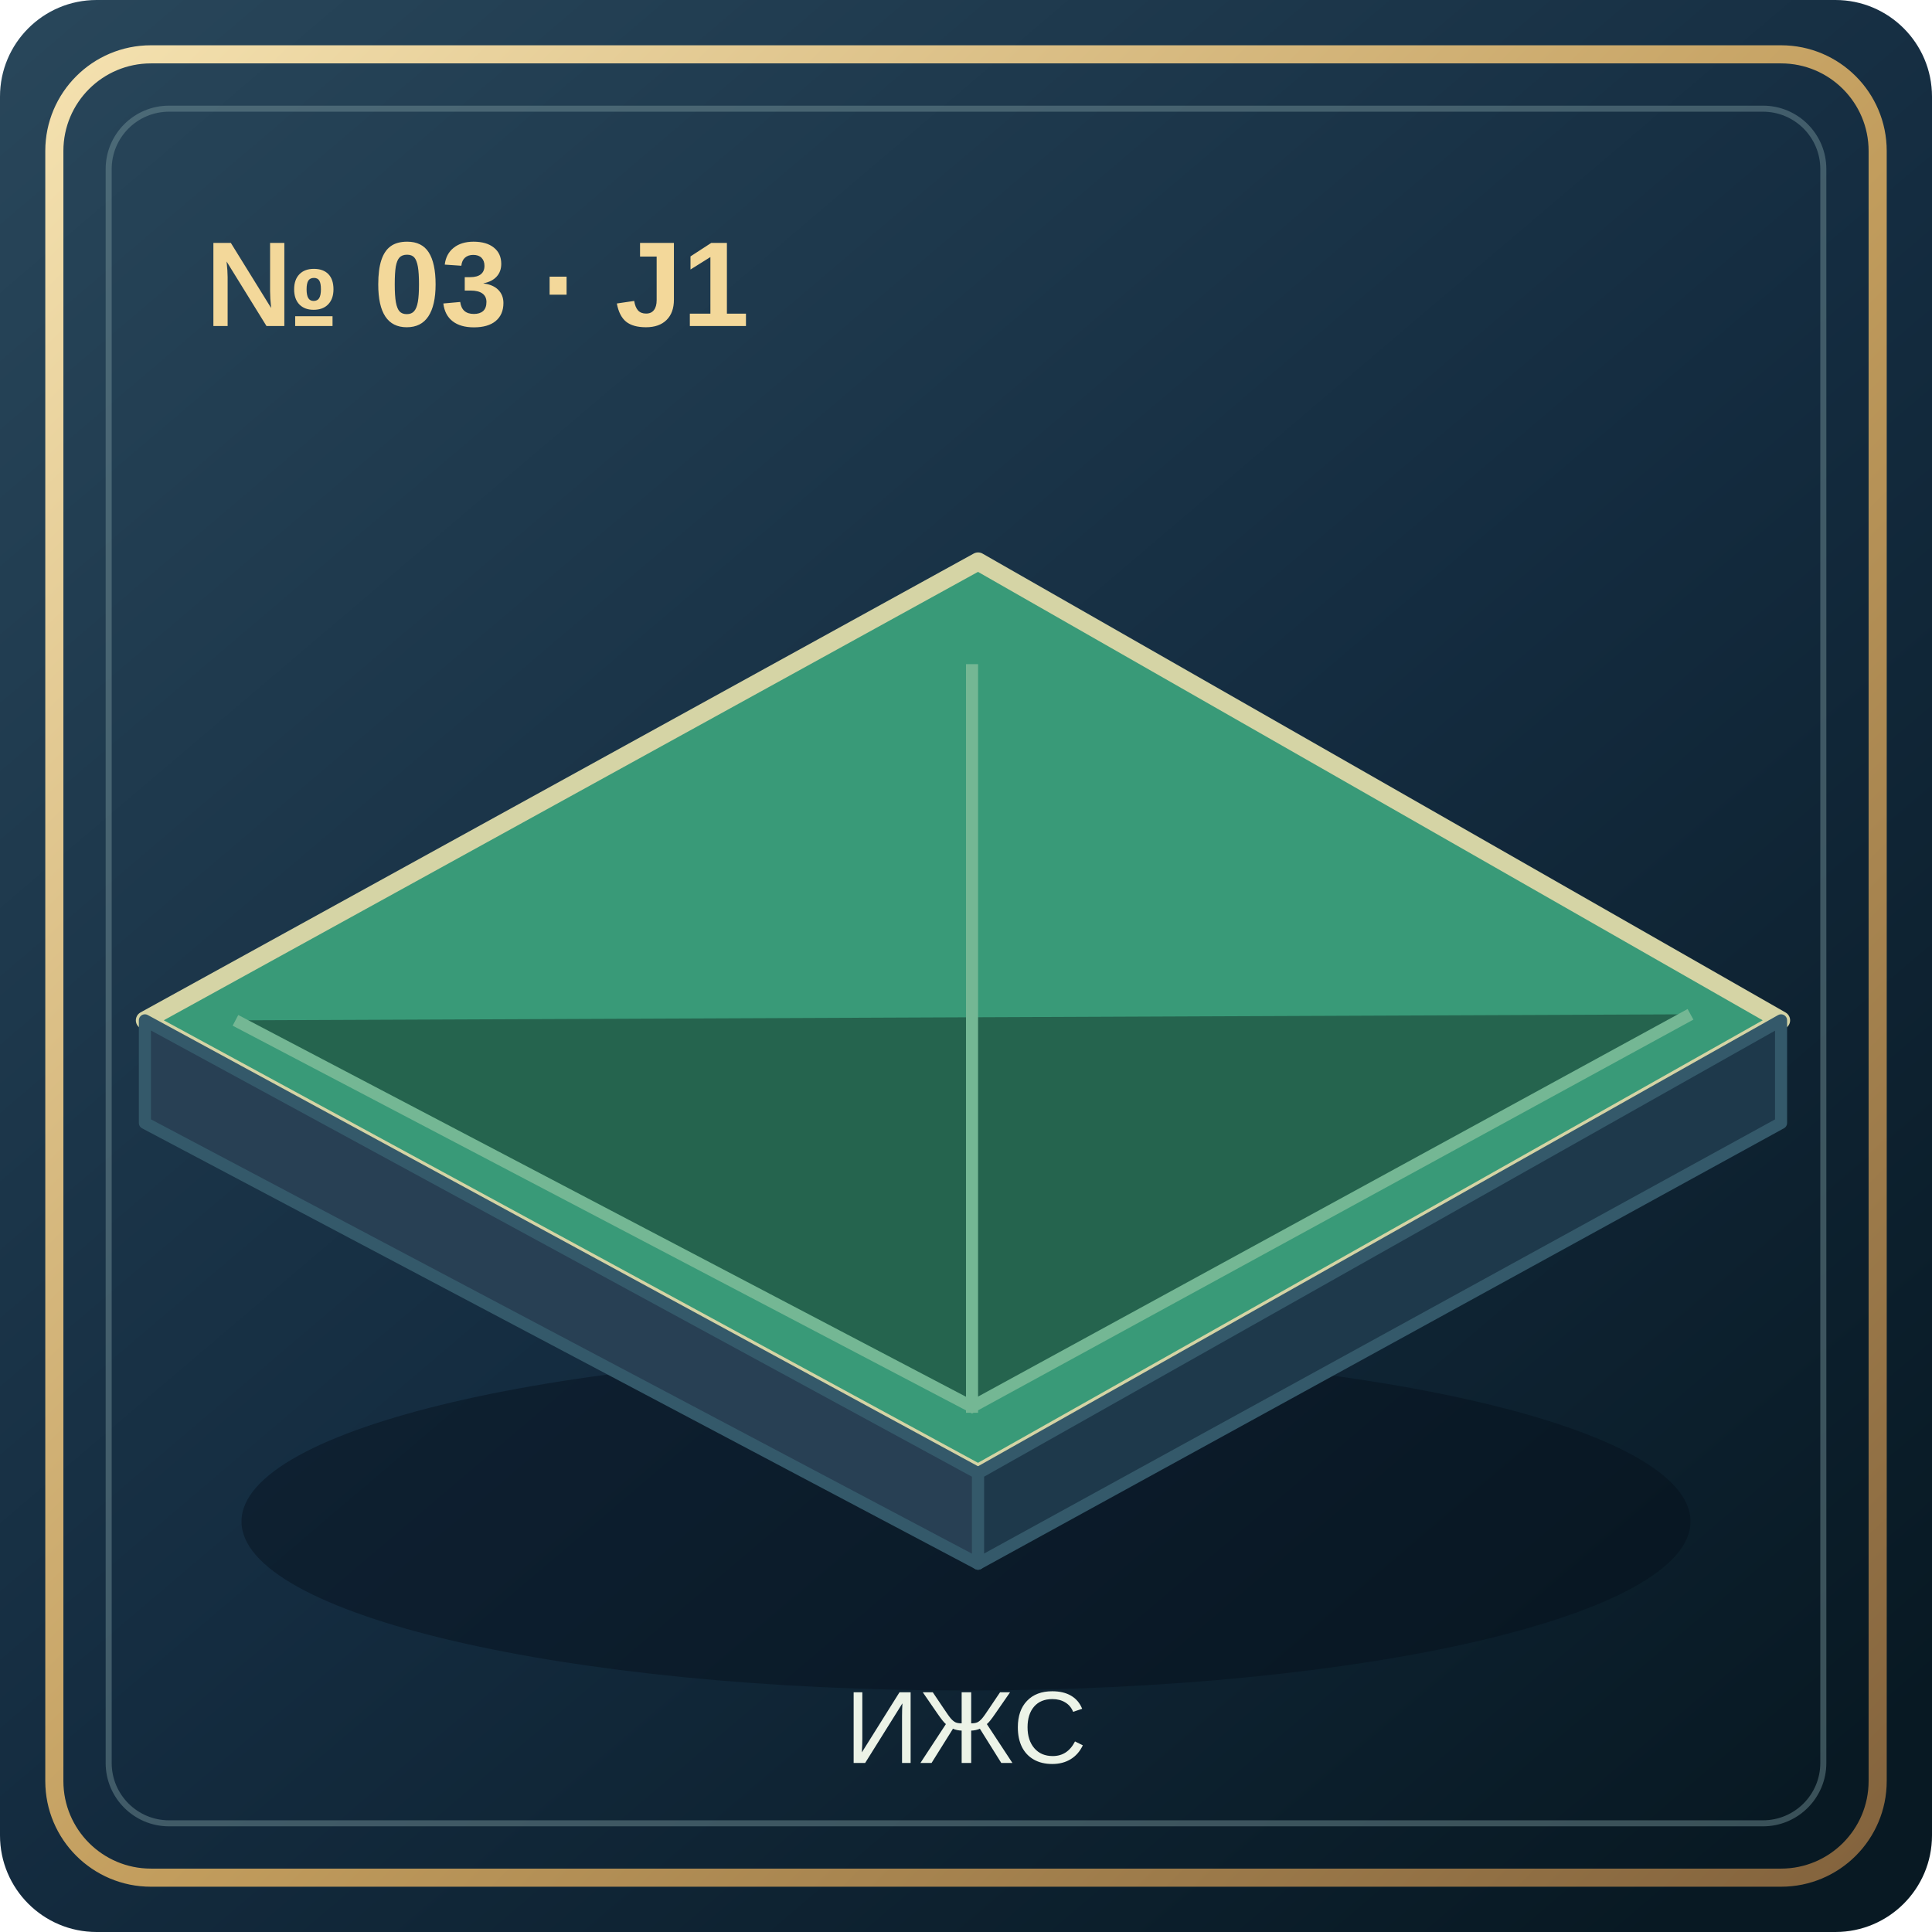
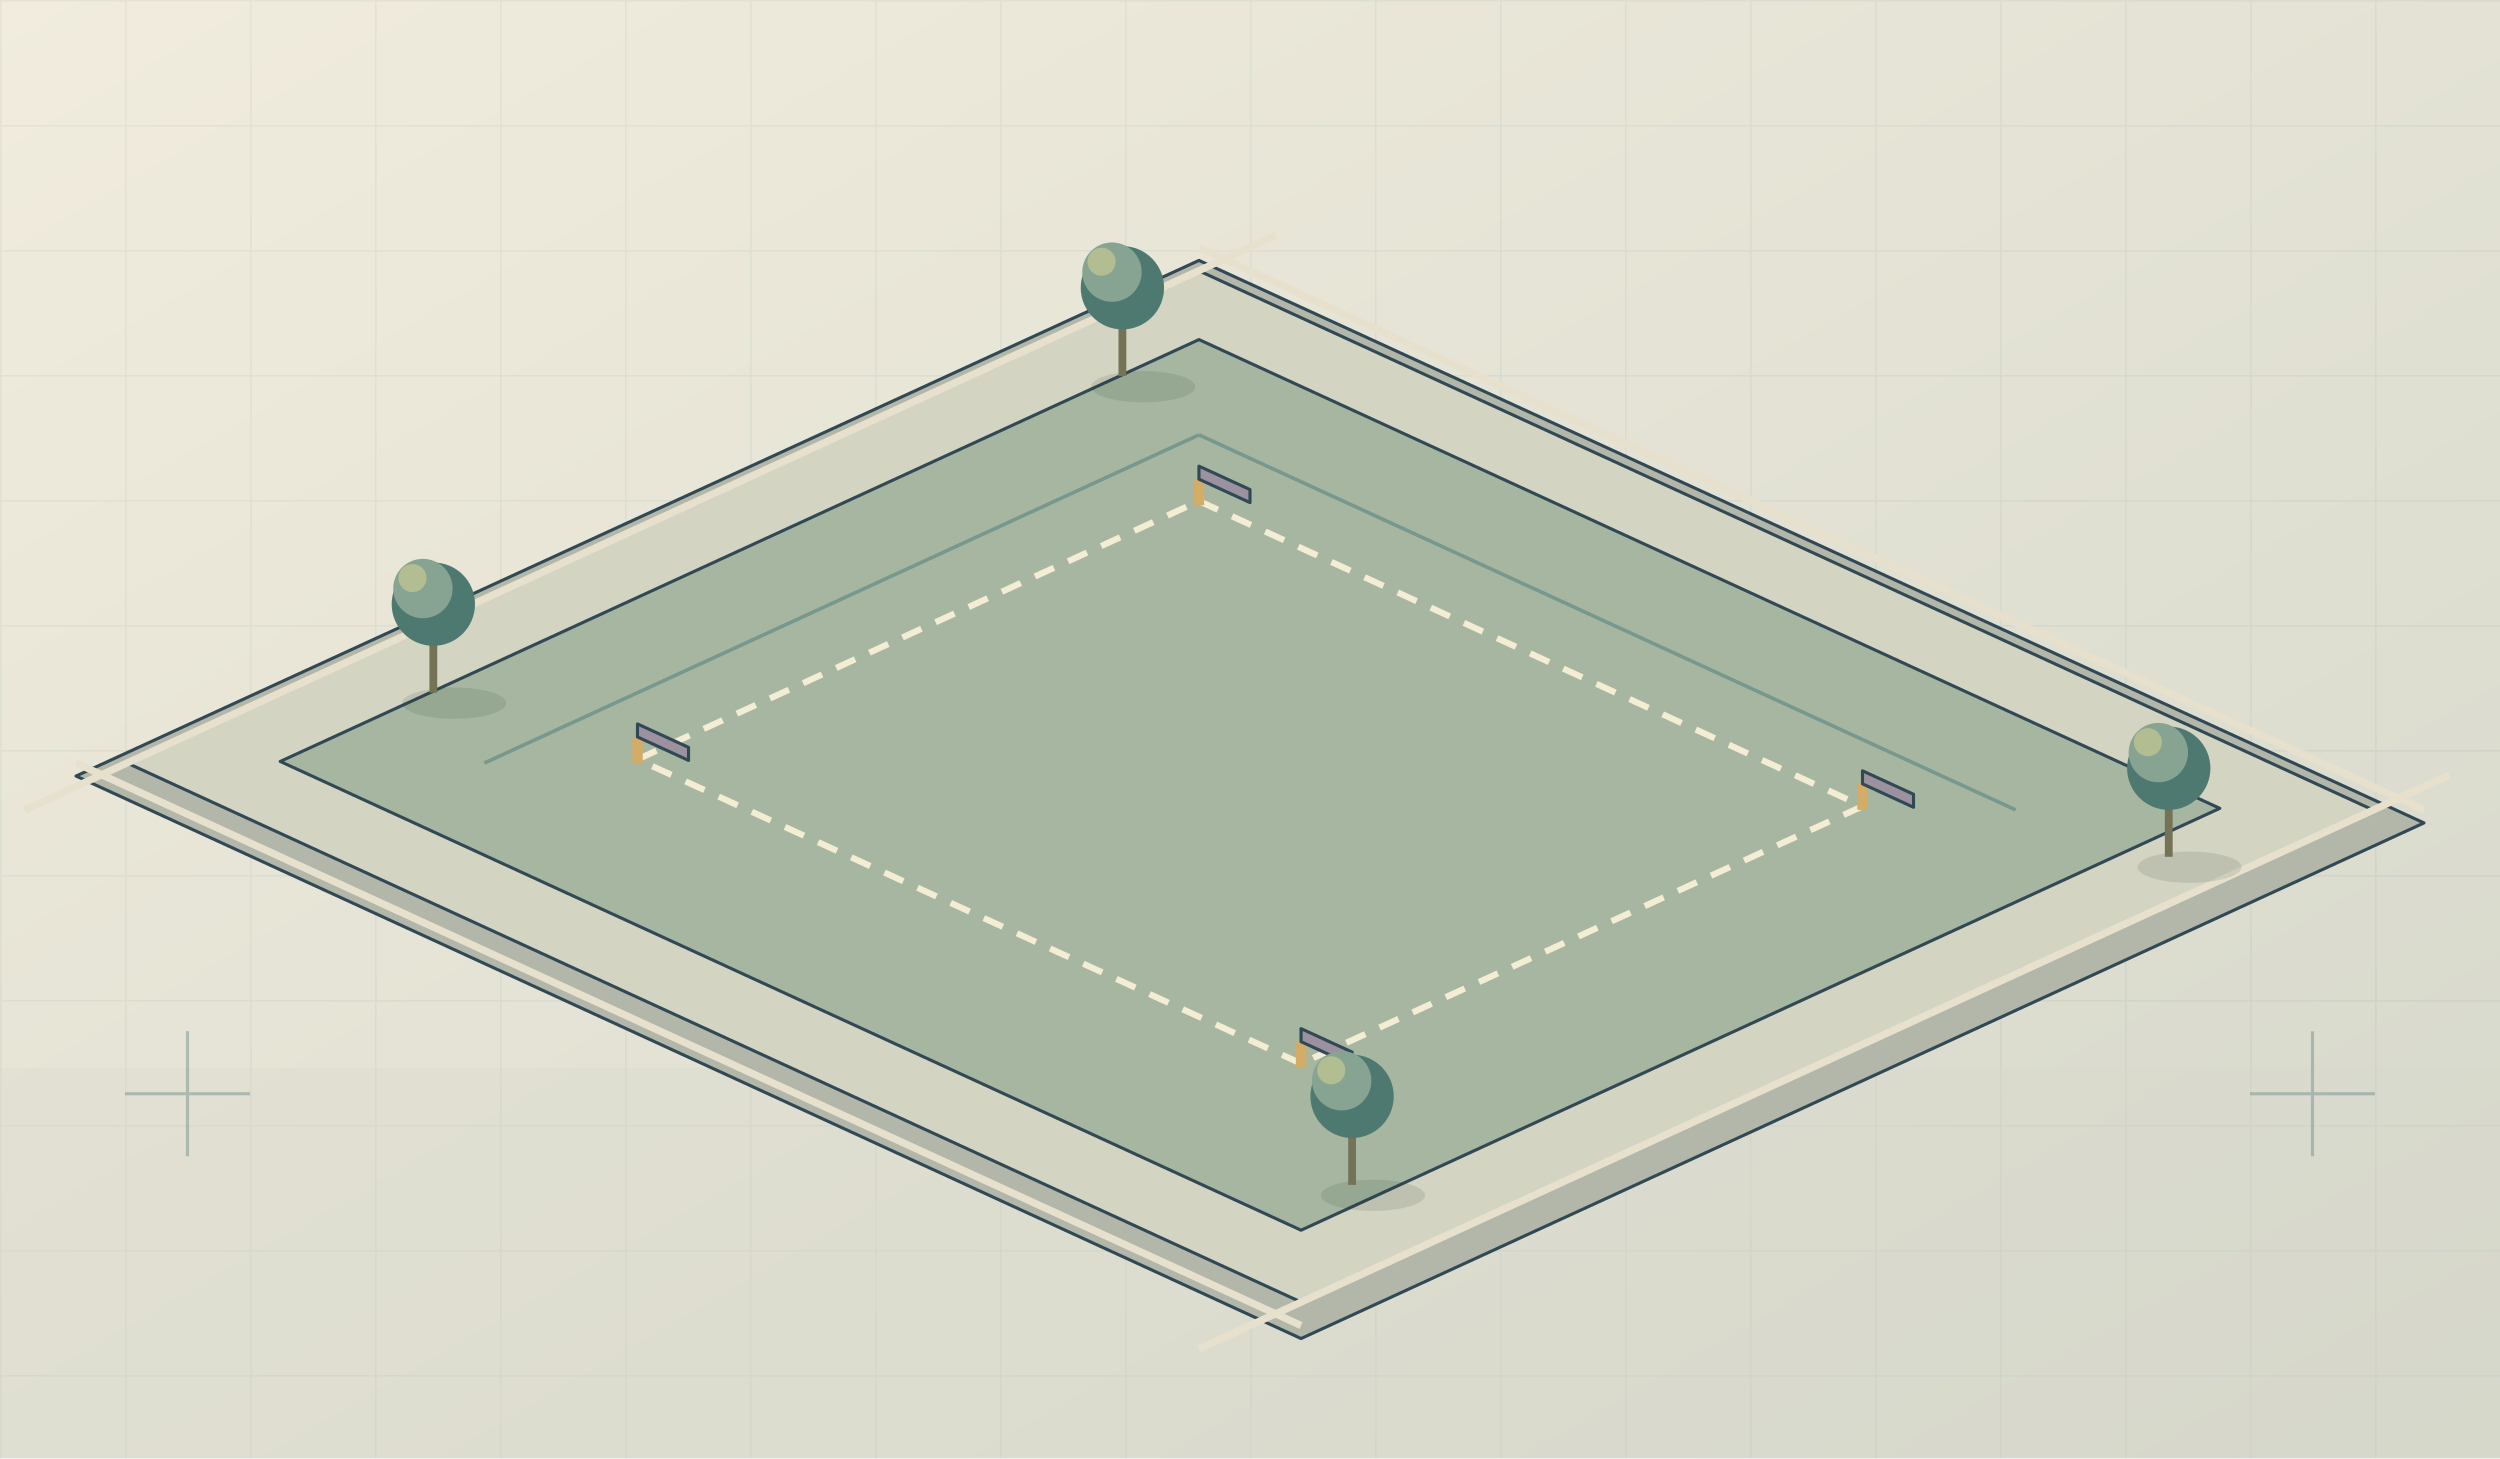
- <svg xmlns="http://www.w3.org/2000/svg" viewBox="0 0 320 320" width="320" height="320" role="img" aria-label="ИЖС · участок 3">
+ <svg xmlns="http://www.w3.org/2000/svg" viewBox="0 0 480 280" role="img" aria-label="Архитектурная иллюстрация · jk4 · 0">
  <defs>
-     <linearGradient id="bg" x2=".85" y2="1">
-       <stop stop-color="#29475b" />
-       <stop offset=".55" stop-color="#142c40" />
-       <stop offset="1" stop-color="#081923" />
+     <linearGradient id="paper" x2="1" y2="1">
+       <stop stop-color="#f1ecdd" />
+       <stop offset="1" stop-color="#d5d8cb" />
    </linearGradient>
-     <linearGradient id="gold" x2="1" y2="1">
-       <stop stop-color="#f4e1af" />
-       <stop offset=".53" stop-color="#c29d5d" />
-       <stop offset="1" stop-color="#83633d" />
-     </linearGradient>
-     <linearGradient id="glass" x2="1" y2="1">
-       <stop stop-color="#bddad8" />
-       <stop offset="1" stop-color="#627f99" />
-     </linearGradient>
+     <pattern id="grid" width="24" height="24" patternUnits="userSpaceOnUse">
+       <path d="M24 0H0V24" fill="none" stroke="#456c73" stroke-opacity=".07" stroke-width=".6" />
+     </pattern>
  </defs>
-   <rect width="320" height="320" rx="16" fill="url(#bg)" />
-   <rect x="9" y="9" width="302" height="302" rx="16" stroke="url(#gold)" stroke-width="3" fill="none" />
-   <rect x="18" y="18" width="284" height="284" rx="10" stroke="#7b989d" stroke-opacity=".44" fill="none" />
-   <text x="34" y="54" font-family="Arial,sans-serif" fill="#f3d89a" font-weight="700" font-size="20">№ 03 · J1</text>
-   <ellipse cx="160" cy="252" rx="120" ry="28" fill="#040e1a" opacity=".43" />
-   <polygon points="24,169 162,93 295,169 162,244" fill="#399a78" stroke="#d5d4a5" stroke-width="3" stroke-linejoin="round" />
-   <polygon points="24,169 162,244 162,259 24,186" fill="#284054" stroke="#34596a" stroke-width="2" stroke-linejoin="round" />
-   <polygon points="162,244 295,169 295,186 162,259" fill="#1e394b" stroke="#34596a" stroke-width="2" stroke-linejoin="round" />
-   <path d="M39 169l122 64 119-65M161 110v124" stroke="#e1edc8" stroke-width="2" opacity=".35" />
-   <text x="160" y="292" fill="#ecf3e7" font-family="Arial,sans-serif" text-anchor="middle" font-size="17">ИЖС</text>
+   <rect width="480" height="280" fill="url(#paper)" />
+   <rect width="480" height="280" fill="url(#grid)" />
+   <path d="M0 205H480V280H0Z" fill="#d8d7ca" opacity=".3" />
+   <polygon points="230.2,50.0 465.4,158.0 249.8,257.0 14.6,149.0" fill="#b3b7aa" stroke="#304955" stroke-width="0.6" stroke-linejoin="round" />
+   <polygon points="230.2,52.0 455.6,155.5 249.8,250.0 24.4,146.5" fill="#d4d4c2" stroke="#304955" stroke-width="0.6" stroke-linejoin="round" />
+   <polygon points="230.2,65.2 426.2,155.2 249.8,236.2 53.8,146.2" fill="#a7b6a0" stroke="#304955" stroke-width="0.6" stroke-linejoin="round" />
+   <path d="M244.9 45.2L4.8 155.5" fill="none" stroke="#e7e0cd" stroke-width="1.4" />
+   <path d="M470.3 148.8L230.2 259.0" fill="none" stroke="#e7e0cd" stroke-width="1.4" />
+   <path d="M230.2 47.5L465.4 155.5" fill="none" stroke="#e7e0cd" stroke-width="1.4" />
+   <path d="M14.6 146.5L249.8 254.5" fill="none" stroke="#e7e0cd" stroke-width="1.4" />
+   <path d="M230.2 96.2L357.6 154.8" fill="none" stroke="#f3edd4" stroke-width="1.2" stroke-dasharray="4 3" />
+   <path d="M357.6 154.8L249.8 204.2" fill="none" stroke="#f3edd4" stroke-width="1.2" stroke-dasharray="4 3" />
+   <path d="M249.8 204.2L122.4 145.8" fill="none" stroke="#f3edd4" stroke-width="1.2" stroke-dasharray="4 3" />
+   <path d="M122.4 145.8L230.2 96.2" fill="none" stroke="#f3edd4" stroke-width="1.2" stroke-dasharray="4 3" />
+   <path d="M230.2 97.0L230.2 92.0" fill="none" stroke="#d3ac65" stroke-width="2" />
+   <polygon points="230.2,92.0 240.0,96.5 240.0,94.0 230.2,89.5" fill="#9b919f" stroke="#304955" stroke-width="0.6" stroke-linejoin="round" />
+   <path d="M357.6 155.5L357.6 150.5" fill="none" stroke="#d3ac65" stroke-width="2" />
+   <polygon points="357.6,150.5 367.4,155.0 367.4,152.5 357.6,148.0" fill="#9b919f" stroke="#304955" stroke-width="0.6" stroke-linejoin="round" />
+   <path d="M249.8 205.0L249.8 200.0" fill="none" stroke="#d3ac65" stroke-width="2" />
+   <polygon points="249.8,200.0 259.6,204.5 259.6,202.0 249.8,197.5" fill="#9b919f" stroke="#304955" stroke-width="0.6" stroke-linejoin="round" />
+   <path d="M122.4 146.5L122.4 141.5" fill="none" stroke="#d3ac65" stroke-width="2" />
+   <polygon points="122.4,141.5 132.2,146.0 132.2,143.5 122.4,139.0" fill="#9b919f" stroke="#304955" stroke-width="0.6" stroke-linejoin="round" />
+   <path d="M230.2 83.5L387.0 155.5" fill="none" stroke="#77988e" stroke-width="0.7" />
+   <path d="M230.2 83.5L93.0 146.5" fill="none" stroke="#77988e" stroke-width="0.7" />
+   <ellipse cx="219.5" cy="74.25" rx="10" ry="3" fill="#18352c" opacity=".12" />
+   <path d="M215.5 72.2L215.5 59.8" fill="none" stroke="#747356" stroke-width="1.5" />
+   <circle cx="215.5" cy="55.25" r="8" fill="#4e7970" />
+   <circle cx="213.5" cy="52.25" r="5.7" fill="#86a491" />
+   <circle cx="211.5" cy="50.25" r="2.7" fill="#b2bd91" />
+   <ellipse cx="87.2" cy="135.0" rx="10" ry="3" fill="#18352c" opacity=".12" />
+   <path d="M83.2 133.0L83.2 120.5" fill="none" stroke="#747356" stroke-width="1.5" />
+   <circle cx="83.2" cy="116.0" r="8" fill="#4e7970" />
+   <circle cx="81.2" cy="113.0" r="5.7" fill="#86a491" />
+   <circle cx="79.2" cy="111.0" r="2.7" fill="#b2bd91" />
+   <ellipse cx="263.6" cy="229.5" rx="10" ry="3" fill="#18352c" opacity=".12" />
+   <path d="M259.6 227.5L259.6 215.0" fill="none" stroke="#747356" stroke-width="1.5" />
+   <circle cx="259.6" cy="210.5" r="8" fill="#4e7970" />
+   <circle cx="257.6" cy="207.5" r="5.7" fill="#86a491" />
+   <circle cx="255.6" cy="205.5" r="2.7" fill="#b2bd91" />
+   <ellipse cx="420.4" cy="166.5" rx="10" ry="3" fill="#18352c" opacity=".12" />
+   <path d="M416.4 164.5L416.4 152.0" fill="none" stroke="#747356" stroke-width="1.5" />
+   <circle cx="416.4" cy="147.5" r="8" fill="#4e7970" />
+   <circle cx="414.4" cy="144.5" r="5.7" fill="#86a491" />
+   <circle cx="412.4" cy="142.5" r="2.7" fill="#b2bd91" />
+   <path d="M24 210h24m-12-12v24M432 210h24m-12-12v24" stroke="#819795" stroke-width=".6" opacity=".55" />
</svg>
